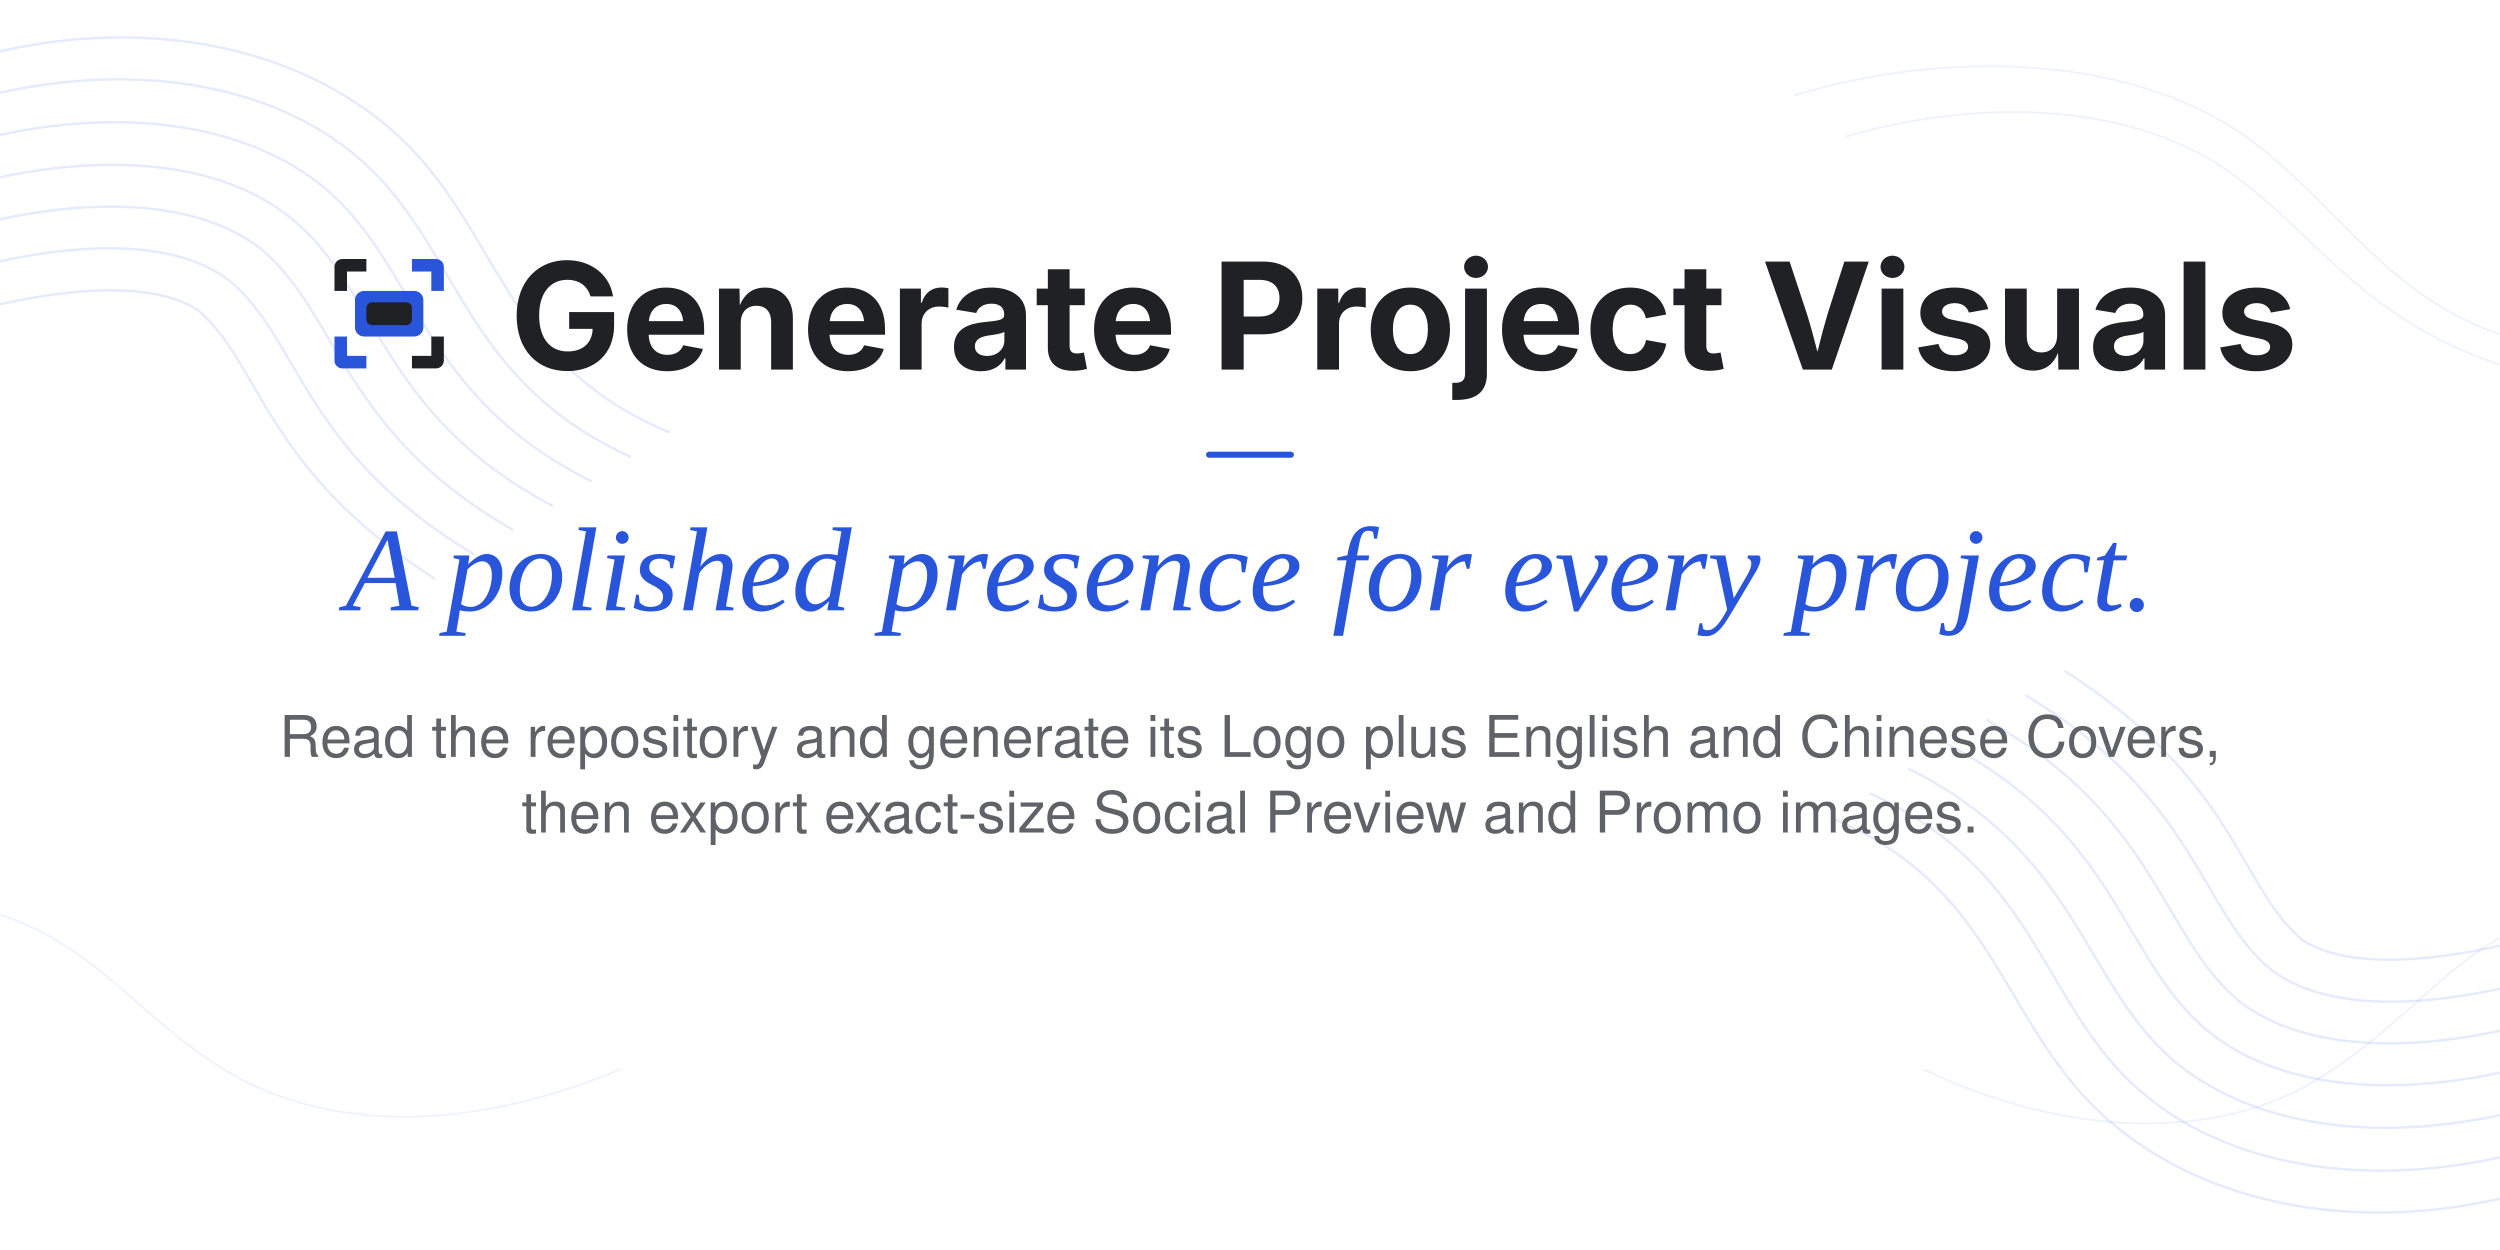
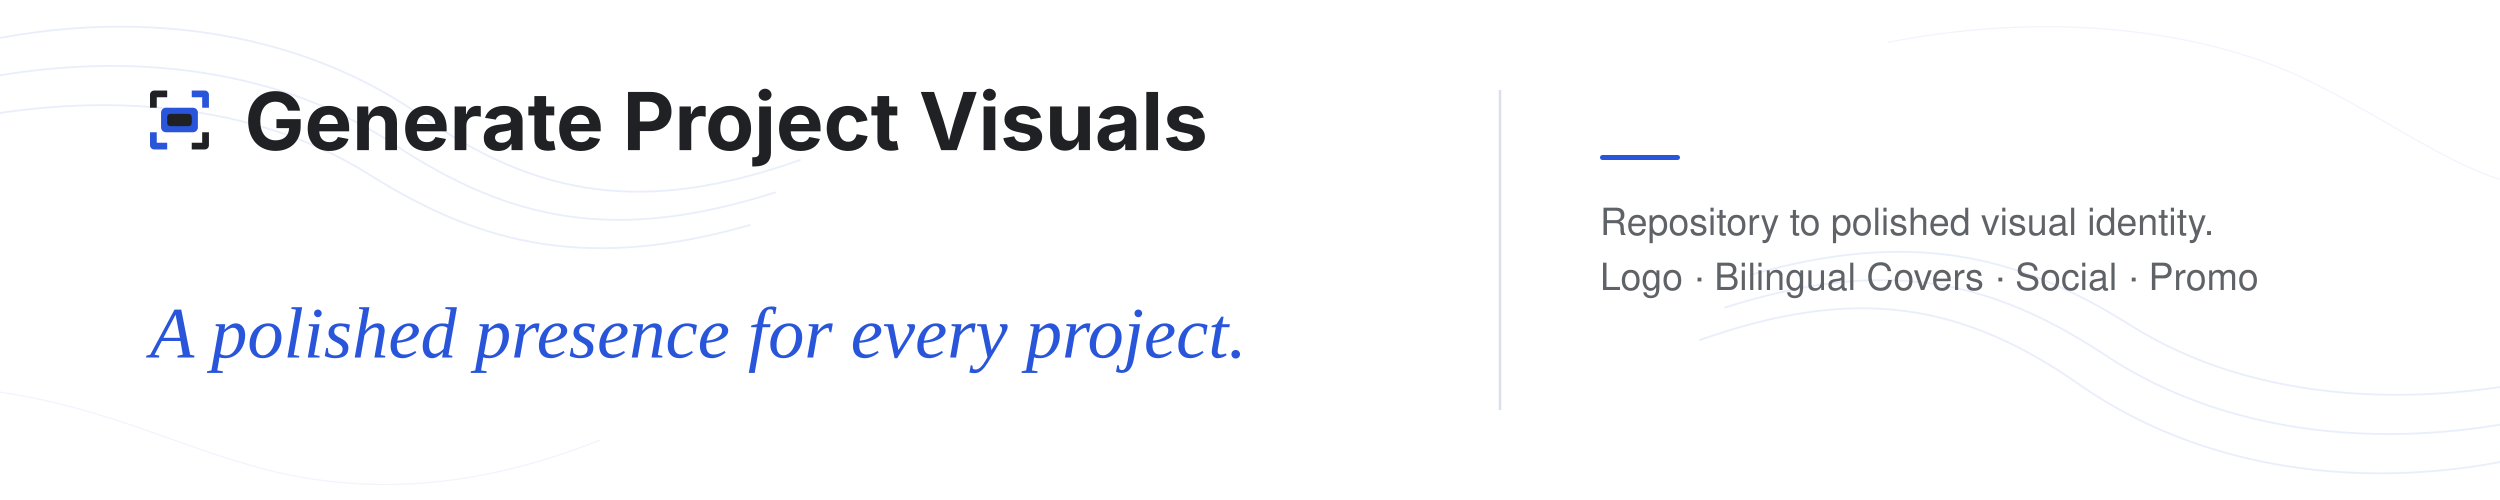
- <svg xmlns="http://www.w3.org/2000/svg" width="100%" height="100%" viewBox="0 0 2048 1024" preserveAspectRatio="xMidYMid meet" lang="en" xml:lang="en" direction="ltr" role="img" aria-labelledby="title description">
-   <rect width="2048" height="1024" fill="#ffffff" />
-   <g fill="none" stroke="#2855d9" stroke-width="2" stroke-linecap="round" opacity="0.12">
-     <g>
-       <path d="M-90 72 C54 8 216 18 318 104 C410 182 408 296 548 354" />
-       <path d="M-98 108 C48 44 202 52 292 128 C376 198 376 310 516 374" />
-       <path d="M-104 144 C40 82 184 86 266 154 C342 218 344 324 484 394" />
-       <path d="M-110 180 C34 120 168 120 240 180 C310 238 312 340 452 414" />
-       <path d="M-116 216 C26 158 150 154 214 204 C278 258 280 354 420 434" />
-       <path d="M-122 252 C20 196 134 188 188 230 C246 278 248 370 388 454" />
-       <path d="M-128 288 C12 236 116 224 162 254 C214 298 216 384 356 474" />
-     </g>
-     <g transform="translate(2048 1024) scale(-1 -1)">
-       <path d="M-90 72 C54 8 216 18 318 104 C410 182 408 296 548 354" />
-       <path d="M-98 108 C48 44 202 52 292 128 C376 198 376 310 516 374" />
-       <path d="M-104 144 C40 82 184 86 266 154 C342 218 344 324 484 394" />
-       <path d="M-110 180 C34 120 168 120 240 180 C310 238 312 340 452 414" />
-       <path d="M-116 216 C26 158 150 154 214 204 C278 258 280 354 420 434" />
-       <path d="M-122 252 C20 196 134 188 188 230 C246 278 248 370 388 454" />
-       <path d="M-128 288 C12 236 116 224 162 254 C214 298 216 384 356 474" />
-     </g>
+ <svg xmlns="http://www.w3.org/2000/svg" width="100%" height="100%" viewBox="0 0 2000 400" preserveAspectRatio="xMidYMid meet" lang="en" xml:lang="en" direction="ltr" role="img" aria-labelledby="title description">
+   <rect width="2000" height="400" fill="#ffffff" />
+   <g fill="none" stroke="#2855d9" stroke-width="1.5" stroke-linecap="round" opacity="0.1">
+     <path d="M-70 48 C80 0 230 18 336 92 C430 158 516 172 640 128" />
+     <path d="M-76 78 C70 34 214 48 316 116 C410 178 494 194 620 154" />
+     <path d="M-82 108 C60 68 198 78 296 140 C388 198 474 216 600 180" />
+     <path d="M2070 352 C1920 400 1770 382 1664 308 C1570 242 1484 228 1360 272" />
+     <path d="M2076 322 C1930 366 1786 352 1684 284 C1590 222 1506 206 1380 246" />
+     <path d="M2082 292 C1940 332 1802 322 1704 260 C1612 202 1526 184 1400 220" />
  </g>
-   <g fill="none" stroke="#2855d9" stroke-width="1.5" opacity="0.08">
-     <path d="M1470 78 C1604 38 1750 48 1840 112 C1920 170 1960 254 2070 280" />
-     <path d="M1512 112 C1628 78 1750 86 1828 142 C1898 192 1938 266 2058 302" />
-     <path d="M1576 876 C1692 932 1818 936 1902 882 C1976 836 2018 770 2080 756" />
-     <path d="M-30 742 C72 760 110 834 190 880 C278 930 394 924 508 876" />
+   <g fill="none" stroke="#2855d9" stroke-width="1" opacity="0.07">
+     <path d="M1510 34 C1630 10 1758 20 1850 66 C1926 104 1974 144 2030 150" />
+     <path d="M-30 310 C76 320 136 356 214 376 C302 398 390 388 480 352" />
  </g>
-   <g id="cover-logo" data-safe-logo="true" direction="ltr" unicode-bidi="isolate" transform="translate(-177.3165 -84.6243) scale(1.501645)">
+   <line x1="1200" y1="72" x2="1200" y2="328" stroke="#d9dfef" stroke-width="2" />
+   <g id="cover-logo" data-safe-logo="true" direction="ltr" unicode-bidi="isolate" transform="translate(-117.4701 -83.7531) scale(0.7901235)">
    <g id="logo-mark" transform="translate(290.603 187.72) scale(0.155391)">
      <path d="M176 64 H92 C76 64 64 76 64 92 V176 H108 V108 H176 Z" fill="#202124" />
      <path d="M336 64 H420 C436 64 448 76 448 92 V176 H404 V108 H336 Z" fill="#2855d9" />
      <path d="M176 448 H92 C76 448 64 436 64 420 V336 H108 V404 H176 Z" fill="#2855d9" />
      <path d="M336 448 H420 C436 448 448 436 448 420 V336 H404 V404 H336 Z" fill="#202124" />
      <rect x="136" y="176" width="240" height="160" rx="32" fill="#2855d9" />
      <rect x="176" y="216" width="160" height="80" rx="20" fill="#202124" />
    </g>
    <text id="logo-wordmark" x="396.218" y="258" fill="#202124" font-family="Inter, ui-sans-serif, -apple-system, BlinkMacSystemFont, Segoe UI, sans-serif" font-size="81" font-weight="700" letter-spacing="0">Generate Project Visuals</text>
  </g>
-   <g text-anchor="middle" letter-spacing="0">
-     <rect x="988" y="370" width="72" height="5" rx="2.5" fill="#2855d9" />
-     <text id="headline" data-safe-text="true" x="1024" y="500" fill="#2855d9" font-family="Georgia, 'Times New Roman', Times, serif" font-size="98" font-style="italic" font-weight="400">A polished presence for every project.</text>
-     <text id="description-line-1" data-safe-text="true" x="1024" y="620" fill="#5f6368" font-family="-apple-system, BlinkMacSystemFont, 'Segoe UI', 'Helvetica Neue', Helvetica, Arial, sans-serif" font-size="47" font-weight="400">Read the repository and generate its Logo plus English and Chinese Covers,</text>
-     <text id="description-line-2" data-safe-text="true" x="1024" y="682" fill="#5f6368" font-family="-apple-system, BlinkMacSystemFont, 'Segoe UI', 'Helvetica Neue', Helvetica, Arial, sans-serif" font-size="47" font-weight="400">then export exact-size Social Preview and Promo images.</text>
+   <g letter-spacing="0">
+     <text id="headline" data-safe-text="true" x="120" y="286" text-anchor="start" fill="#2855d9" font-family="Georgia, 'Times New Roman', Times, serif" font-size="58" font-style="italic" font-weight="400">A polished presence for every project.</text>
+     <rect x="1280" y="124" width="64" height="4" rx="2" fill="#2855d9" />
+     <text id="description-line-1" data-safe-text="true" x="1280" y="188" text-anchor="start" fill="#5f6368" font-family="-apple-system, BlinkMacSystemFont, 'Segoe UI', 'Helvetica Neue', Helvetica, Arial, sans-serif" font-size="30" font-weight="400">Repository to polished visual identity.</text>
+     <text id="description-line-2" data-safe-text="true" x="1280" y="232" text-anchor="start" fill="#5f6368" font-family="-apple-system, BlinkMacSystemFont, 'Segoe UI', 'Helvetica Neue', Helvetica, Arial, sans-serif" font-size="30" font-weight="400">Logo · Bilingual Covers · Social · Promo</text>
  </g>
</svg>
